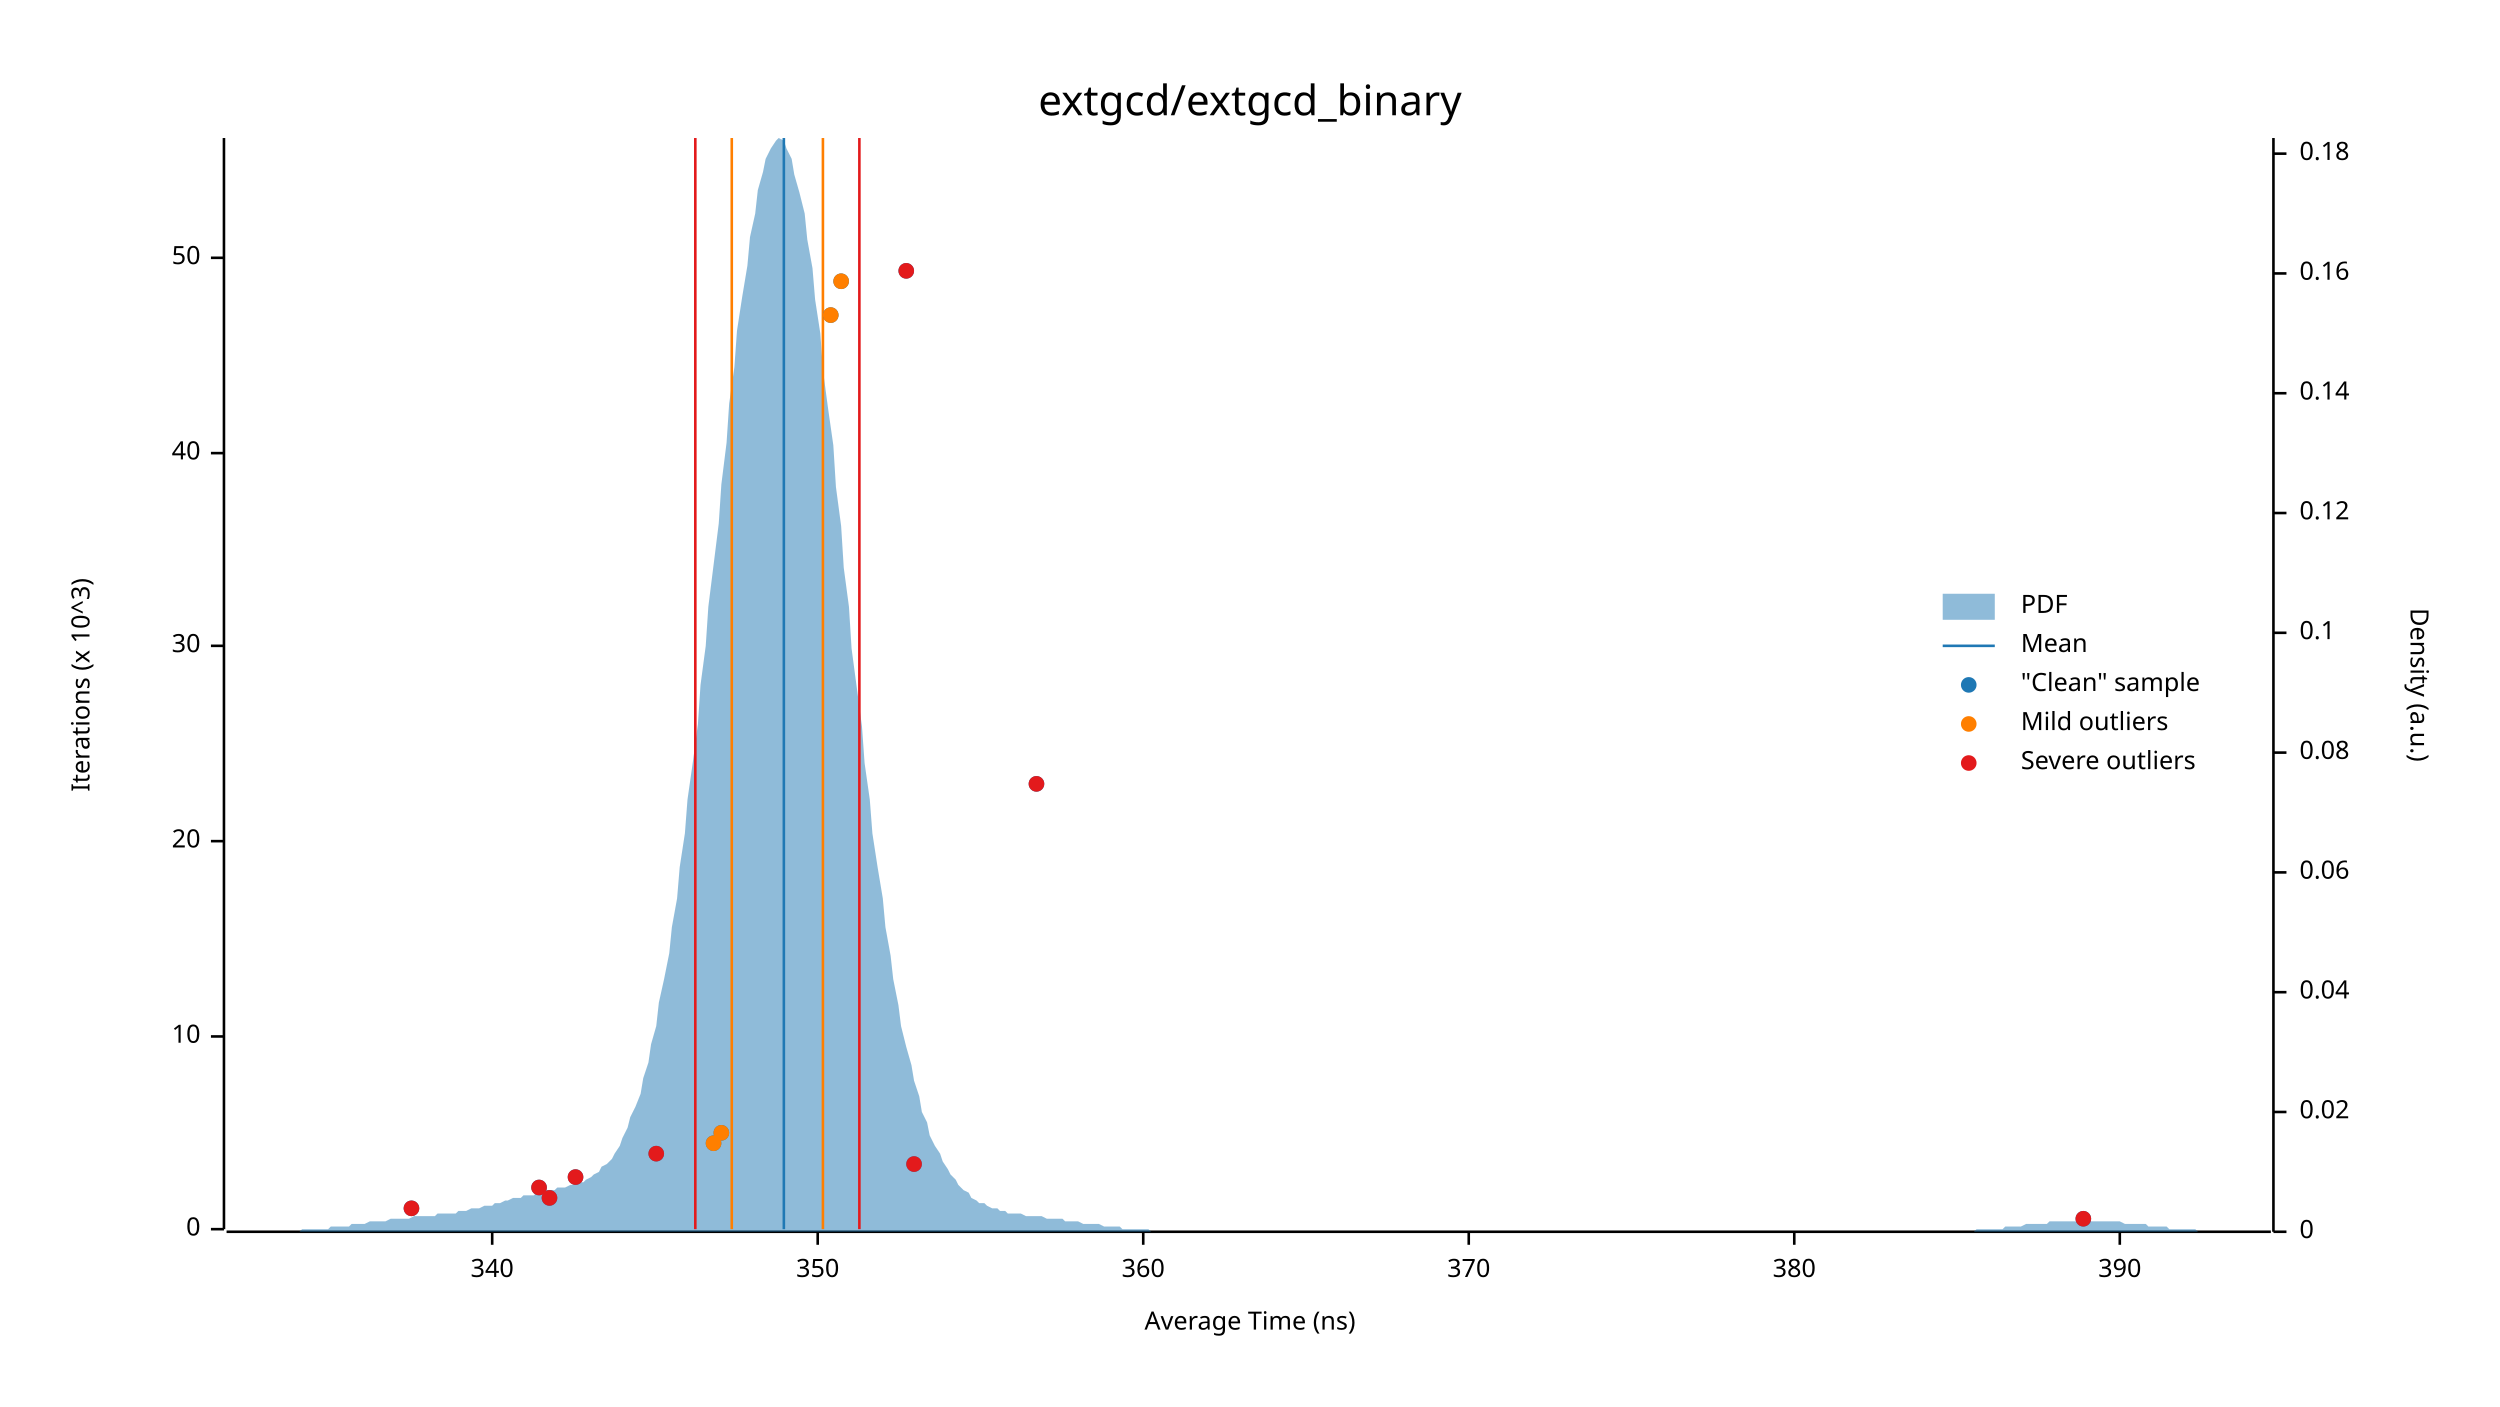
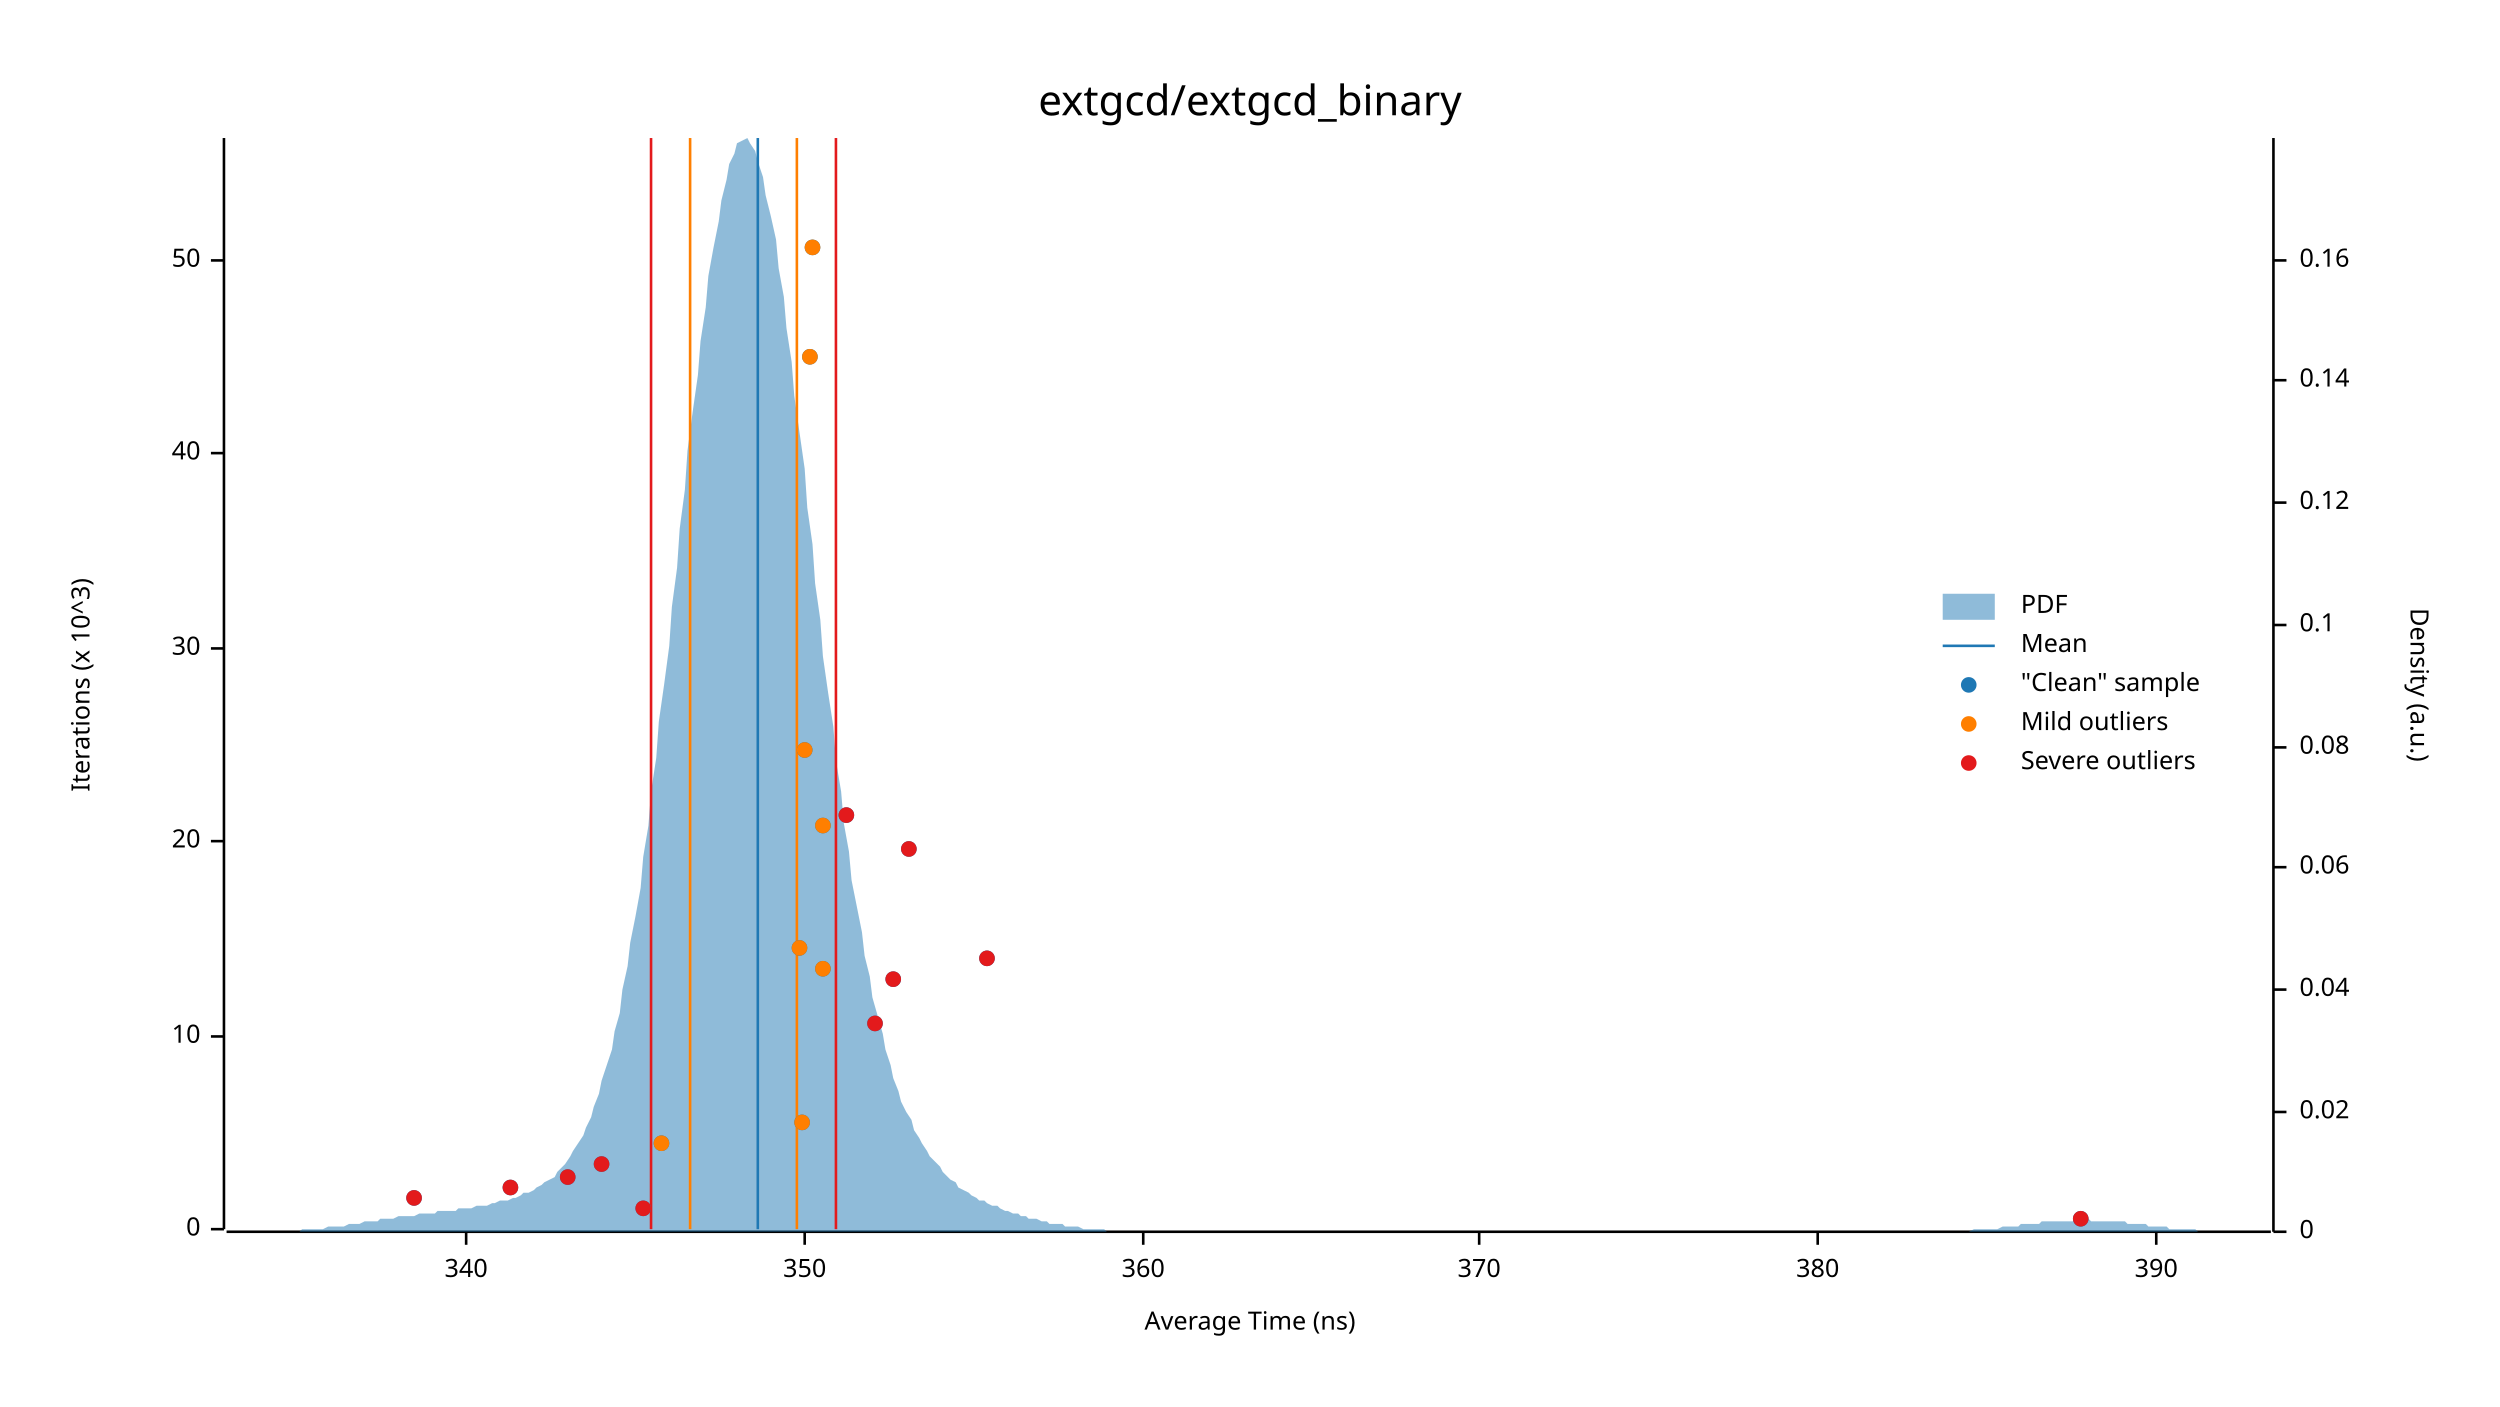
<svg xmlns="http://www.w3.org/2000/svg" width="960" height="540" viewBox="0 0 960 540">
  <text x="480" y="32" dy="0.76em" text-anchor="middle" font-family="sans-serif" font-size="16.129" opacity="1" fill="#000000">
extgcd/extgcd_binary
</text>
  <text x="27" y="263" dy="0.76em" text-anchor="middle" font-family="sans-serif" font-size="9.677" opacity="1" fill="#000000" transform="rotate(270, 27, 263)">
Iterations (x 10^3)
</text>
  <text x="480" y="513" dy="-0.5ex" text-anchor="middle" font-family="sans-serif" font-size="9.677" opacity="1" fill="#000000">
Average Time (ns)
</text>
  <polyline fill="none" opacity="1" stroke="#000000" stroke-width="1" points="86,53 86,472 " />
  <text x="77" y="472" dy="0.5ex" text-anchor="end" font-family="sans-serif" font-size="9.677" opacity="1" fill="#000000">
0
</text>
  <polyline fill="none" opacity="1" stroke="#000000" stroke-width="1" points="81,472 86,472 " />
  <text x="77" y="398" dy="0.5ex" text-anchor="end" font-family="sans-serif" font-size="9.677" opacity="1" fill="#000000">
10
</text>
  <polyline fill="none" opacity="1" stroke="#000000" stroke-width="1" points="81,398 86,398 " />
  <text x="77" y="323" dy="0.5ex" text-anchor="end" font-family="sans-serif" font-size="9.677" opacity="1" fill="#000000">
20
</text>
  <polyline fill="none" opacity="1" stroke="#000000" stroke-width="1" points="81,323 86,323 " />
-   <text x="77" y="248" dy="0.5ex" text-anchor="end" font-family="sans-serif" font-size="9.677" opacity="1" fill="#000000">
+   <text x="77" y="249" dy="0.5ex" text-anchor="end" font-family="sans-serif" font-size="9.677" opacity="1" fill="#000000">
30
</text>
-   <polyline fill="none" opacity="1" stroke="#000000" stroke-width="1" points="81,248 86,248 " />
+   <polyline fill="none" opacity="1" stroke="#000000" stroke-width="1" points="81,249 86,249 " />
  <text x="77" y="174" dy="0.5ex" text-anchor="end" font-family="sans-serif" font-size="9.677" opacity="1" fill="#000000">
40
</text>
  <polyline fill="none" opacity="1" stroke="#000000" stroke-width="1" points="81,174 86,174 " />
-   <text x="77" y="99" dy="0.5ex" text-anchor="end" font-family="sans-serif" font-size="9.677" opacity="1" fill="#000000">
+   <text x="77" y="100" dy="0.5ex" text-anchor="end" font-family="sans-serif" font-size="9.677" opacity="1" fill="#000000">
50
</text>
-   <polyline fill="none" opacity="1" stroke="#000000" stroke-width="1" points="81,99 86,99 " />
+   <polyline fill="none" opacity="1" stroke="#000000" stroke-width="1" points="81,100 86,100 " />
  <polyline fill="none" opacity="1" stroke="#000000" stroke-width="1" points="87,473 872,473 " />
-   <text x="189" y="483" dy="0.76em" text-anchor="middle" font-family="sans-serif" font-size="9.677" opacity="1" fill="#000000">
+   <text x="179" y="483" dy="0.76em" text-anchor="middle" font-family="sans-serif" font-size="9.677" opacity="1" fill="#000000">
340
</text>
-   <polyline fill="none" opacity="1" stroke="#000000" stroke-width="1" points="189,473 189,478 " />
-   <text x="314" y="483" dy="0.76em" text-anchor="middle" font-family="sans-serif" font-size="9.677" opacity="1" fill="#000000">
+   <polyline fill="none" opacity="1" stroke="#000000" stroke-width="1" points="179,473 179,478 " />
+   <text x="309" y="483" dy="0.76em" text-anchor="middle" font-family="sans-serif" font-size="9.677" opacity="1" fill="#000000">
350
</text>
-   <polyline fill="none" opacity="1" stroke="#000000" stroke-width="1" points="314,473 314,478 " />
+   <polyline fill="none" opacity="1" stroke="#000000" stroke-width="1" points="309,473 309,478 " />
  <text x="439" y="483" dy="0.76em" text-anchor="middle" font-family="sans-serif" font-size="9.677" opacity="1" fill="#000000">
360
</text>
  <polyline fill="none" opacity="1" stroke="#000000" stroke-width="1" points="439,473 439,478 " />
-   <text x="564" y="483" dy="0.76em" text-anchor="middle" font-family="sans-serif" font-size="9.677" opacity="1" fill="#000000">
+   <text x="568" y="483" dy="0.76em" text-anchor="middle" font-family="sans-serif" font-size="9.677" opacity="1" fill="#000000">
370
</text>
-   <polyline fill="none" opacity="1" stroke="#000000" stroke-width="1" points="564,473 564,478 " />
-   <text x="689" y="483" dy="0.76em" text-anchor="middle" font-family="sans-serif" font-size="9.677" opacity="1" fill="#000000">
+   <polyline fill="none" opacity="1" stroke="#000000" stroke-width="1" points="568,473 568,478 " />
+   <text x="698" y="483" dy="0.76em" text-anchor="middle" font-family="sans-serif" font-size="9.677" opacity="1" fill="#000000">
380
</text>
-   <polyline fill="none" opacity="1" stroke="#000000" stroke-width="1" points="689,473 689,478 " />
-   <text x="814" y="483" dy="0.76em" text-anchor="middle" font-family="sans-serif" font-size="9.677" opacity="1" fill="#000000">
+   <polyline fill="none" opacity="1" stroke="#000000" stroke-width="1" points="698,473 698,478 " />
+   <text x="828" y="483" dy="0.76em" text-anchor="middle" font-family="sans-serif" font-size="9.677" opacity="1" fill="#000000">
390
</text>
-   <polyline fill="none" opacity="1" stroke="#000000" stroke-width="1" points="814,473 814,478 " />
+   <polyline fill="none" opacity="1" stroke="#000000" stroke-width="1" points="828,473 828,478 " />
  <text x="933" y="263" dy="0.76em" text-anchor="middle" font-family="sans-serif" font-size="9.677" opacity="1" fill="#000000" transform="rotate(90, 933, 263)">
Density (a.u.)
</text>
  <polyline fill="none" opacity="1" stroke="#000000" stroke-width="1" points="873,53 873,473 " />
  <text x="883" y="473" dy="0.5ex" text-anchor="start" font-family="sans-serif" font-size="9.677" opacity="1" fill="#000000">
0
</text>
  <polyline fill="none" opacity="1" stroke="#000000" stroke-width="1" points="873,473 878,473 " />
  <text x="883" y="427" dy="0.5ex" text-anchor="start" font-family="sans-serif" font-size="9.677" opacity="1" fill="#000000">
0.02
</text>
  <polyline fill="none" opacity="1" stroke="#000000" stroke-width="1" points="873,427 878,427 " />
-   <text x="883" y="381" dy="0.5ex" text-anchor="start" font-family="sans-serif" font-size="9.677" opacity="1" fill="#000000">
+   <text x="883" y="380" dy="0.5ex" text-anchor="start" font-family="sans-serif" font-size="9.677" opacity="1" fill="#000000">
0.04
</text>
-   <polyline fill="none" opacity="1" stroke="#000000" stroke-width="1" points="873,381 878,381 " />
-   <text x="883" y="335" dy="0.5ex" text-anchor="start" font-family="sans-serif" font-size="9.677" opacity="1" fill="#000000">
+   <polyline fill="none" opacity="1" stroke="#000000" stroke-width="1" points="873,380 878,380 " />
+   <text x="883" y="333" dy="0.5ex" text-anchor="start" font-family="sans-serif" font-size="9.677" opacity="1" fill="#000000">
0.06
</text>
-   <polyline fill="none" opacity="1" stroke="#000000" stroke-width="1" points="873,335 878,335 " />
-   <text x="883" y="289" dy="0.5ex" text-anchor="start" font-family="sans-serif" font-size="9.677" opacity="1" fill="#000000">
+   <polyline fill="none" opacity="1" stroke="#000000" stroke-width="1" points="873,333 878,333 " />
+   <text x="883" y="287" dy="0.5ex" text-anchor="start" font-family="sans-serif" font-size="9.677" opacity="1" fill="#000000">
0.08
</text>
-   <polyline fill="none" opacity="1" stroke="#000000" stroke-width="1" points="873,289 878,289 " />
-   <text x="883" y="243" dy="0.5ex" text-anchor="start" font-family="sans-serif" font-size="9.677" opacity="1" fill="#000000">
+   <polyline fill="none" opacity="1" stroke="#000000" stroke-width="1" points="873,287 878,287 " />
+   <text x="883" y="240" dy="0.5ex" text-anchor="start" font-family="sans-serif" font-size="9.677" opacity="1" fill="#000000">
0.1
</text>
-   <polyline fill="none" opacity="1" stroke="#000000" stroke-width="1" points="873,243 878,243 " />
-   <text x="883" y="197" dy="0.5ex" text-anchor="start" font-family="sans-serif" font-size="9.677" opacity="1" fill="#000000">
+   <polyline fill="none" opacity="1" stroke="#000000" stroke-width="1" points="873,240 878,240 " />
+   <text x="883" y="193" dy="0.5ex" text-anchor="start" font-family="sans-serif" font-size="9.677" opacity="1" fill="#000000">
0.12
</text>
-   <polyline fill="none" opacity="1" stroke="#000000" stroke-width="1" points="873,197 878,197 " />
-   <text x="883" y="151" dy="0.5ex" text-anchor="start" font-family="sans-serif" font-size="9.677" opacity="1" fill="#000000">
+   <polyline fill="none" opacity="1" stroke="#000000" stroke-width="1" points="873,193 878,193 " />
+   <text x="883" y="146" dy="0.5ex" text-anchor="start" font-family="sans-serif" font-size="9.677" opacity="1" fill="#000000">
0.14
</text>
-   <polyline fill="none" opacity="1" stroke="#000000" stroke-width="1" points="873,151 878,151 " />
-   <text x="883" y="105" dy="0.5ex" text-anchor="start" font-family="sans-serif" font-size="9.677" opacity="1" fill="#000000">
+   <polyline fill="none" opacity="1" stroke="#000000" stroke-width="1" points="873,146 878,146 " />
+   <text x="883" y="100" dy="0.5ex" text-anchor="start" font-family="sans-serif" font-size="9.677" opacity="1" fill="#000000">
0.16
</text>
-   <polyline fill="none" opacity="1" stroke="#000000" stroke-width="1" points="873,105 878,105 " />
-   <text x="883" y="59" dy="0.5ex" text-anchor="start" font-family="sans-serif" font-size="9.677" opacity="1" fill="#000000">
- 0.18
- </text>
-   <polyline fill="none" opacity="1" stroke="#000000" stroke-width="1" points="873,59 878,59 " />
-   <polygon opacity="0.5" fill="#1F78B4" points="87,473 88,473 90,473 91,473 93,473 94,473 96,473 98,473 99,473 101,473 102,473 104,473 105,473 107,473 109,473 110,473 112,473 113,473 115,473 116,472 118,472 120,472 121,472 123,472 124,472 126,472 127,471 129,471 131,471 132,471 134,471 135,470 137,470 138,470 140,470 142,469 143,469 145,469 146,469 148,469 150,468 151,468 153,468 154,468 156,468 157,468 159,467 161,467 162,467 164,467 165,467 167,467 168,466 170,466 172,466 173,466 175,466 176,465 178,465 179,465 181,464 183,464 184,464 186,463 187,463 189,463 190,462 192,462 194,461 195,461 197,460 198,460 200,460 201,459 203,459 205,459 206,458 208,458 209,457 211,457 213,457 214,456 216,456 217,456 219,455 220,455 222,454 224,454 225,453 227,452 228,451 230,450 231,448 233,447 235,445 236,443 238,440 239,437 241,433 242,429 244,425 246,420 247,414 249,408 250,401 252,394 253,385 255,376 257,366 258,356 260,345 261,333 263,320 264,307 266,293 268,278 269,263 271,248 272,233 274,217 276,201 277,186 279,170 280,155 282,141 283,127 285,114 287,102 288,91 290,82 291,73 293,66 294,61 296,57 298,54 299,53 301,54 302,57 304,61 305,67 307,74 309,82 310,92 312,103 313,115 315,128 316,142 318,157 320,171 321,187 323,202 324,218 326,233 327,249 329,264 331,279 332,293 334,307 335,320 337,333 339,345 340,356 342,367 343,376 345,386 346,394 348,402 350,409 351,415 353,421 354,427 356,431 357,436 359,440 361,443 362,446 364,449 365,451 367,453 368,455 370,457 372,458 373,460 375,461 376,462 378,462 379,463 381,464 383,464 384,465 386,465 387,466 389,466 391,466 392,466 394,467 395,467 397,467 398,467 400,467 402,468 403,468 405,468 406,468 408,468 409,469 411,469 413,469 414,469 416,470 417,470 419,470 420,470 422,470 424,471 425,471 427,471 428,471 430,471 431,472 433,472 435,472 436,472 438,472 439,472 441,472 442,473 444,473 446,473 447,473 449,473 450,473 452,473 454,473 455,473 457,473 458,473 460,473 461,473 463,473 465,473 466,473 468,473 469,473 471,473 472,473 474,473 476,473 477,473 479,473 480,473 482,473 483,473 485,473 487,473 488,473 490,473 491,473 493,473 494,473 496,473 498,473 499,473 501,473 502,473 504,473 505,473 507,473 509,473 510,473 512,473 513,473 515,473 517,473 518,473 520,473 521,473 523,473 524,473 526,473 528,473 529,473 531,473 532,473 534,473 535,473 537,473 539,473 540,473 542,473 543,473 545,473 546,473 548,473 550,473 551,473 553,473 554,473 556,473 557,473 559,473 561,473 562,473 564,473 565,473 567,473 568,473 570,473 572,473 573,473 575,473 576,473 578,473 580,473 581,473 583,473 584,473 586,473 587,473 589,473 591,473 592,473 594,473 595,473 597,473 598,473 600,473 602,473 603,473 605,473 606,473 608,473 609,473 611,473 613,473 614,473 616,473 617,473 619,473 620,473 622,473 624,473 625,473 627,473 628,473 630,473 632,473 633,473 635,473 636,473 638,473 639,473 641,473 643,473 644,473 646,473 647,473 649,473 650,473 652,473 654,473 655,473 657,473 658,473 660,473 661,473 663,473 665,473 666,473 668,473 669,473 671,473 672,473 674,473 676,473 677,473 679,473 680,473 682,473 683,473 685,473 687,473 688,473 690,473 691,473 693,473 695,473 696,473 698,473 699,473 701,473 702,473 704,473 706,473 707,473 709,473 710,473 712,473 713,473 715,473 717,473 718,473 720,473 721,473 723,473 724,473 726,473 728,473 729,473 731,473 732,473 734,473 735,473 737,473 739,473 740,473 742,473 743,473 745,473 746,473 748,473 750,473 751,473 753,473 754,473 756,473 758,473 759,472 761,472 762,472 764,472 765,472 767,472 769,472 770,471 772,471 773,471 775,471 776,471 778,470 780,470 781,470 783,470 784,470 786,470 787,469 789,469 791,469 792,469 794,469 795,469 797,469 798,469 800,469 802,469 803,469 805,469 806,469 808,469 809,469 811,469 813,469 814,469 816,470 817,470 819,470 821,470 822,470 824,470 825,471 827,471 828,471 830,471 832,471 833,472 835,472 836,472 838,472 839,472 841,472 843,472 844,473 846,473 847,473 849,473 850,473 852,473 854,473 855,473 857,473 858,473 860,473 861,473 863,473 865,473 866,473 868,473 869,473 871,473 873,473 873,473 87,473 " />
-   <polyline fill="none" opacity="1" stroke="#1F78B4" stroke-width="1" points="301,472 301,53 " />
-   <polyline fill="none" opacity="1" stroke="#FF7F00" stroke-width="1" points="281,472 281,53 " />
-   <polyline fill="none" opacity="1" stroke="#FF7F00" stroke-width="1" points="316,472 316,53 " />
-   <polyline fill="none" opacity="1" stroke="#E31A1C" stroke-width="1" points="267,472 267,53 " />
-   <polyline fill="none" opacity="1" stroke="#E31A1C" stroke-width="1" points="330,472 330,53 " />
-   <circle cx="800" cy="468" r="3" opacity="1" fill="#1F78B4" stroke="none" stroke-width="1" />
-   <circle cx="158" cy="464" r="3" opacity="1" fill="#1F78B4" stroke="none" stroke-width="1" />
-   <circle cx="211" cy="460" r="3" opacity="1" fill="#1F78B4" stroke="none" stroke-width="1" />
-   <circle cx="207" cy="456" r="3" opacity="1" fill="#1F78B4" stroke="none" stroke-width="1" />
-   <circle cx="221" cy="452" r="3" opacity="1" fill="#1F78B4" stroke="none" stroke-width="1" />
-   <circle cx="351" cy="447" r="3" opacity="1" fill="#1F78B4" stroke="none" stroke-width="1" />
-   <circle cx="252" cy="443" r="3" opacity="1" fill="#1F78B4" stroke="none" stroke-width="1" />
-   <circle cx="274" cy="439" r="3" opacity="1" fill="#1F78B4" stroke="none" stroke-width="1" />
-   <circle cx="277" cy="435" r="3" opacity="1" fill="#1F78B4" stroke="none" stroke-width="1" />
-   <circle cx="398" cy="301" r="3" opacity="1" fill="#1F78B4" stroke="none" stroke-width="1" />
-   <circle cx="319" cy="121" r="3" opacity="1" fill="#1F78B4" stroke="none" stroke-width="1" />
-   <circle cx="323" cy="108" r="3" opacity="1" fill="#1F78B4" stroke="none" stroke-width="1" />
-   <circle cx="348" cy="104" r="3" opacity="1" fill="#1F78B4" stroke="none" stroke-width="1" />
-   <circle cx="274" cy="439" r="3" opacity="1" fill="#FF7F00" stroke="none" stroke-width="1" />
-   <circle cx="277" cy="435" r="3" opacity="1" fill="#FF7F00" stroke="none" stroke-width="1" />
-   <circle cx="319" cy="121" r="3" opacity="1" fill="#FF7F00" stroke="none" stroke-width="1" />
-   <circle cx="323" cy="108" r="3" opacity="1" fill="#FF7F00" stroke="none" stroke-width="1" />
-   <circle cx="800" cy="468" r="3" opacity="1" fill="#E31A1C" stroke="none" stroke-width="1" />
-   <circle cx="158" cy="464" r="3" opacity="1" fill="#E31A1C" stroke="none" stroke-width="1" />
-   <circle cx="211" cy="460" r="3" opacity="1" fill="#E31A1C" stroke="none" stroke-width="1" />
-   <circle cx="207" cy="456" r="3" opacity="1" fill="#E31A1C" stroke="none" stroke-width="1" />
-   <circle cx="221" cy="452" r="3" opacity="1" fill="#E31A1C" stroke="none" stroke-width="1" />
-   <circle cx="351" cy="447" r="3" opacity="1" fill="#E31A1C" stroke="none" stroke-width="1" />
-   <circle cx="252" cy="443" r="3" opacity="1" fill="#E31A1C" stroke="none" stroke-width="1" />
-   <circle cx="398" cy="301" r="3" opacity="1" fill="#E31A1C" stroke="none" stroke-width="1" />
-   <circle cx="348" cy="104" r="3" opacity="1" fill="#E31A1C" stroke="none" stroke-width="1" />
+   <polyline fill="none" opacity="1" stroke="#000000" stroke-width="1" points="873,100 878,100 " />
+   <polygon opacity="0.5" fill="#1F78B4" points="87,473 88,473 90,473 91,473 93,473 94,473 96,473 98,473 99,473 101,473 102,473 104,473 105,473 107,473 109,473 110,473 112,473 113,473 115,473 116,472 118,472 120,472 121,472 123,472 124,472 126,471 127,471 129,471 131,471 132,471 134,470 135,470 137,470 138,470 140,469 142,469 143,469 145,469 146,468 148,468 150,468 151,468 153,467 154,467 156,467 157,467 159,467 161,466 162,466 164,466 165,466 167,466 168,465 170,465 172,465 173,465 175,465 176,464 178,464 179,464 181,464 183,463 184,463 186,463 187,463 189,462 190,462 192,461 194,461 195,461 197,460 198,460 200,459 201,458 203,458 205,457 206,456 208,455 209,454 211,453 213,452 214,450 216,448 217,447 219,444 220,442 222,439 224,436 225,433 227,429 228,425 230,420 231,415 233,409 235,403 236,396 238,389 239,380 241,371 242,362 244,352 246,341 247,329 249,317 250,304 252,291 253,277 255,263 257,248 258,233 260,218 261,203 263,188 264,173 266,158 268,144 269,131 271,118 272,106 274,95 276,85 277,77 279,69 280,63 282,59 283,55 285,54 287,53 288,55 290,58 291,62 293,68 294,75 296,83 298,92 299,103 301,114 302,126 304,139 305,152 307,166 309,180 310,195 312,209 313,224 315,238 316,252 318,266 320,279 321,292 323,304 324,316 326,327 327,338 329,348 331,358 332,367 334,375 335,383 337,390 339,397 340,403 342,409 343,414 345,419 346,423 348,427 350,430 351,434 353,437 354,439 356,442 357,444 359,446 361,448 362,450 364,452 365,453 367,454 368,456 370,457 372,458 373,459 375,460 376,461 378,461 379,462 381,463 383,463 384,464 386,465 387,465 389,466 391,466 392,467 394,467 395,468 397,468 398,468 400,469 402,469 403,470 405,470 406,470 408,470 409,471 411,471 413,471 414,471 416,472 417,472 419,472 420,472 422,472 424,472 425,473 427,473 428,473 430,473 431,473 433,473 435,473 436,473 438,473 439,473 441,473 442,473 444,473 446,473 447,473 449,473 450,473 452,473 454,473 455,473 457,473 458,473 460,473 461,473 463,473 465,473 466,473 468,473 469,473 471,473 472,473 474,473 476,473 477,473 479,473 480,473 482,473 483,473 485,473 487,473 488,473 490,473 491,473 493,473 494,473 496,473 498,473 499,473 501,473 502,473 504,473 505,473 507,473 509,473 510,473 512,473 513,473 515,473 517,473 518,473 520,473 521,473 523,473 524,473 526,473 528,473 529,473 531,473 532,473 534,473 535,473 537,473 539,473 540,473 542,473 543,473 545,473 546,473 548,473 550,473 551,473 553,473 554,473 556,473 557,473 559,473 561,473 562,473 564,473 565,473 567,473 568,473 570,473 572,473 573,473 575,473 576,473 578,473 580,473 581,473 583,473 584,473 586,473 587,473 589,473 591,473 592,473 594,473 595,473 597,473 598,473 600,473 602,473 603,473 605,473 606,473 608,473 609,473 611,473 613,473 614,473 616,473 617,473 619,473 620,473 622,473 624,473 625,473 627,473 628,473 630,473 632,473 633,473 635,473 636,473 638,473 639,473 641,473 643,473 644,473 646,473 647,473 649,473 650,473 652,473 654,473 655,473 657,473 658,473 660,473 661,473 663,473 665,473 666,473 668,473 669,473 671,473 672,473 674,473 676,473 677,473 679,473 680,473 682,473 683,473 685,473 687,473 688,473 690,473 691,473 693,473 695,473 696,473 698,473 699,473 701,473 702,473 704,473 706,473 707,473 709,473 710,473 712,473 713,473 715,473 717,473 718,473 720,473 721,473 723,473 724,473 726,473 728,473 729,473 731,473 732,473 734,473 735,473 737,473 739,473 740,473 742,473 743,473 745,473 746,473 748,473 750,473 751,473 753,473 754,473 756,473 758,472 759,472 761,472 762,472 764,472 765,472 767,472 769,471 770,471 772,471 773,471 775,471 776,470 778,470 780,470 781,470 783,470 784,469 786,469 787,469 789,469 791,469 792,469 794,469 795,469 797,469 798,468 800,468 802,468 803,469 805,469 806,469 808,469 809,469 811,469 813,469 814,469 816,469 817,470 819,470 821,470 822,470 824,470 825,471 827,471 828,471 830,471 832,471 833,472 835,472 836,472 838,472 839,472 841,472 843,472 844,473 846,473 847,473 849,473 850,473 852,473 854,473 855,473 857,473 858,473 860,473 861,473 863,473 865,473 866,473 868,473 869,473 871,473 873,473 873,473 87,473 " />
+   <polyline fill="none" opacity="1" stroke="#1F78B4" stroke-width="1" points="291,472 291,53 " />
+   <polyline fill="none" opacity="1" stroke="#FF7F00" stroke-width="1" points="265,472 265,53 " />
+   <polyline fill="none" opacity="1" stroke="#FF7F00" stroke-width="1" points="306,472 306,53 " />
+   <polyline fill="none" opacity="1" stroke="#E31A1C" stroke-width="1" points="250,472 250,53 " />
+   <polyline fill="none" opacity="1" stroke="#E31A1C" stroke-width="1" points="321,472 321,53 " />
+   <circle cx="799" cy="468" r="3" opacity="1" fill="#1F78B4" stroke="none" stroke-width="1" />
+   <circle cx="247" cy="464" r="3" opacity="1" fill="#1F78B4" stroke="none" stroke-width="1" />
+   <circle cx="159" cy="460" r="3" opacity="1" fill="#1F78B4" stroke="none" stroke-width="1" />
+   <circle cx="196" cy="456" r="3" opacity="1" fill="#1F78B4" stroke="none" stroke-width="1" />
+   <circle cx="218" cy="452" r="3" opacity="1" fill="#1F78B4" stroke="none" stroke-width="1" />
+   <circle cx="231" cy="447" r="3" opacity="1" fill="#1F78B4" stroke="none" stroke-width="1" />
+   <circle cx="254" cy="439" r="3" opacity="1" fill="#1F78B4" stroke="none" stroke-width="1" />
+   <circle cx="308" cy="431" r="3" opacity="1" fill="#1F78B4" stroke="none" stroke-width="1" />
+   <circle cx="336" cy="393" r="3" opacity="1" fill="#1F78B4" stroke="none" stroke-width="1" />
+   <circle cx="343" cy="376" r="3" opacity="1" fill="#1F78B4" stroke="none" stroke-width="1" />
+   <circle cx="316" cy="372" r="3" opacity="1" fill="#1F78B4" stroke="none" stroke-width="1" />
+   <circle cx="379" cy="368" r="3" opacity="1" fill="#1F78B4" stroke="none" stroke-width="1" />
+   <circle cx="307" cy="364" r="3" opacity="1" fill="#1F78B4" stroke="none" stroke-width="1" />
+   <circle cx="349" cy="326" r="3" opacity="1" fill="#1F78B4" stroke="none" stroke-width="1" />
+   <circle cx="316" cy="317" r="3" opacity="1" fill="#1F78B4" stroke="none" stroke-width="1" />
+   <circle cx="325" cy="313" r="3" opacity="1" fill="#1F78B4" stroke="none" stroke-width="1" />
+   <circle cx="309" cy="288" r="3" opacity="1" fill="#1F78B4" stroke="none" stroke-width="1" />
+   <circle cx="311" cy="137" r="3" opacity="1" fill="#1F78B4" stroke="none" stroke-width="1" />
+   <circle cx="312" cy="95" r="3" opacity="1" fill="#1F78B4" stroke="none" stroke-width="1" />
+   <circle cx="254" cy="439" r="3" opacity="1" fill="#FF7F00" stroke="none" stroke-width="1" />
+   <circle cx="308" cy="431" r="3" opacity="1" fill="#FF7F00" stroke="none" stroke-width="1" />
+   <circle cx="316" cy="372" r="3" opacity="1" fill="#FF7F00" stroke="none" stroke-width="1" />
+   <circle cx="307" cy="364" r="3" opacity="1" fill="#FF7F00" stroke="none" stroke-width="1" />
+   <circle cx="316" cy="317" r="3" opacity="1" fill="#FF7F00" stroke="none" stroke-width="1" />
+   <circle cx="309" cy="288" r="3" opacity="1" fill="#FF7F00" stroke="none" stroke-width="1" />
+   <circle cx="311" cy="137" r="3" opacity="1" fill="#FF7F00" stroke="none" stroke-width="1" />
+   <circle cx="312" cy="95" r="3" opacity="1" fill="#FF7F00" stroke="none" stroke-width="1" />
+   <circle cx="799" cy="468" r="3" opacity="1" fill="#E31A1C" stroke="none" stroke-width="1" />
+   <circle cx="247" cy="464" r="3" opacity="1" fill="#E31A1C" stroke="none" stroke-width="1" />
+   <circle cx="159" cy="460" r="3" opacity="1" fill="#E31A1C" stroke="none" stroke-width="1" />
+   <circle cx="196" cy="456" r="3" opacity="1" fill="#E31A1C" stroke="none" stroke-width="1" />
+   <circle cx="218" cy="452" r="3" opacity="1" fill="#E31A1C" stroke="none" stroke-width="1" />
+   <circle cx="231" cy="447" r="3" opacity="1" fill="#E31A1C" stroke="none" stroke-width="1" />
+   <circle cx="336" cy="393" r="3" opacity="1" fill="#E31A1C" stroke="none" stroke-width="1" />
+   <circle cx="343" cy="376" r="3" opacity="1" fill="#E31A1C" stroke="none" stroke-width="1" />
+   <circle cx="379" cy="368" r="3" opacity="1" fill="#E31A1C" stroke="none" stroke-width="1" />
+   <circle cx="349" cy="326" r="3" opacity="1" fill="#E31A1C" stroke="none" stroke-width="1" />
+   <circle cx="325" cy="313" r="3" opacity="1" fill="#E31A1C" stroke="none" stroke-width="1" />
  <text x="776" y="228" dy="0.76em" text-anchor="start" font-family="sans-serif" font-size="9.677" opacity="1" fill="#000000">
PDF
</text>
  <text x="776" y="243" dy="0.76em" text-anchor="start" font-family="sans-serif" font-size="9.677" opacity="1" fill="#000000">
Mean
</text>
  <text x="776" y="258" dy="0.76em" text-anchor="start" font-family="sans-serif" font-size="9.677" opacity="1" fill="#000000">
"Clean" sample
</text>
  <text x="776" y="273" dy="0.76em" text-anchor="start" font-family="sans-serif" font-size="9.677" opacity="1" fill="#000000">
Mild outliers
</text>
  <text x="776" y="288" dy="0.76em" text-anchor="start" font-family="sans-serif" font-size="9.677" opacity="1" fill="#000000">
Severe outliers
</text>
  <rect x="746" y="228" width="20" height="10" opacity="0.5" fill="#1F78B4" stroke="none" />
  <polyline fill="none" opacity="1" stroke="#1F78B4" stroke-width="1" points="746,248 766,248 " />
  <circle cx="756" cy="263" r="3" opacity="1" fill="#1F78B4" stroke="none" stroke-width="1" />
  <circle cx="756" cy="278" r="3" opacity="1" fill="#FF7F00" stroke="none" stroke-width="1" />
  <circle cx="756" cy="293" r="3" opacity="1" fill="#E31A1C" stroke="none" stroke-width="1" />
</svg>
